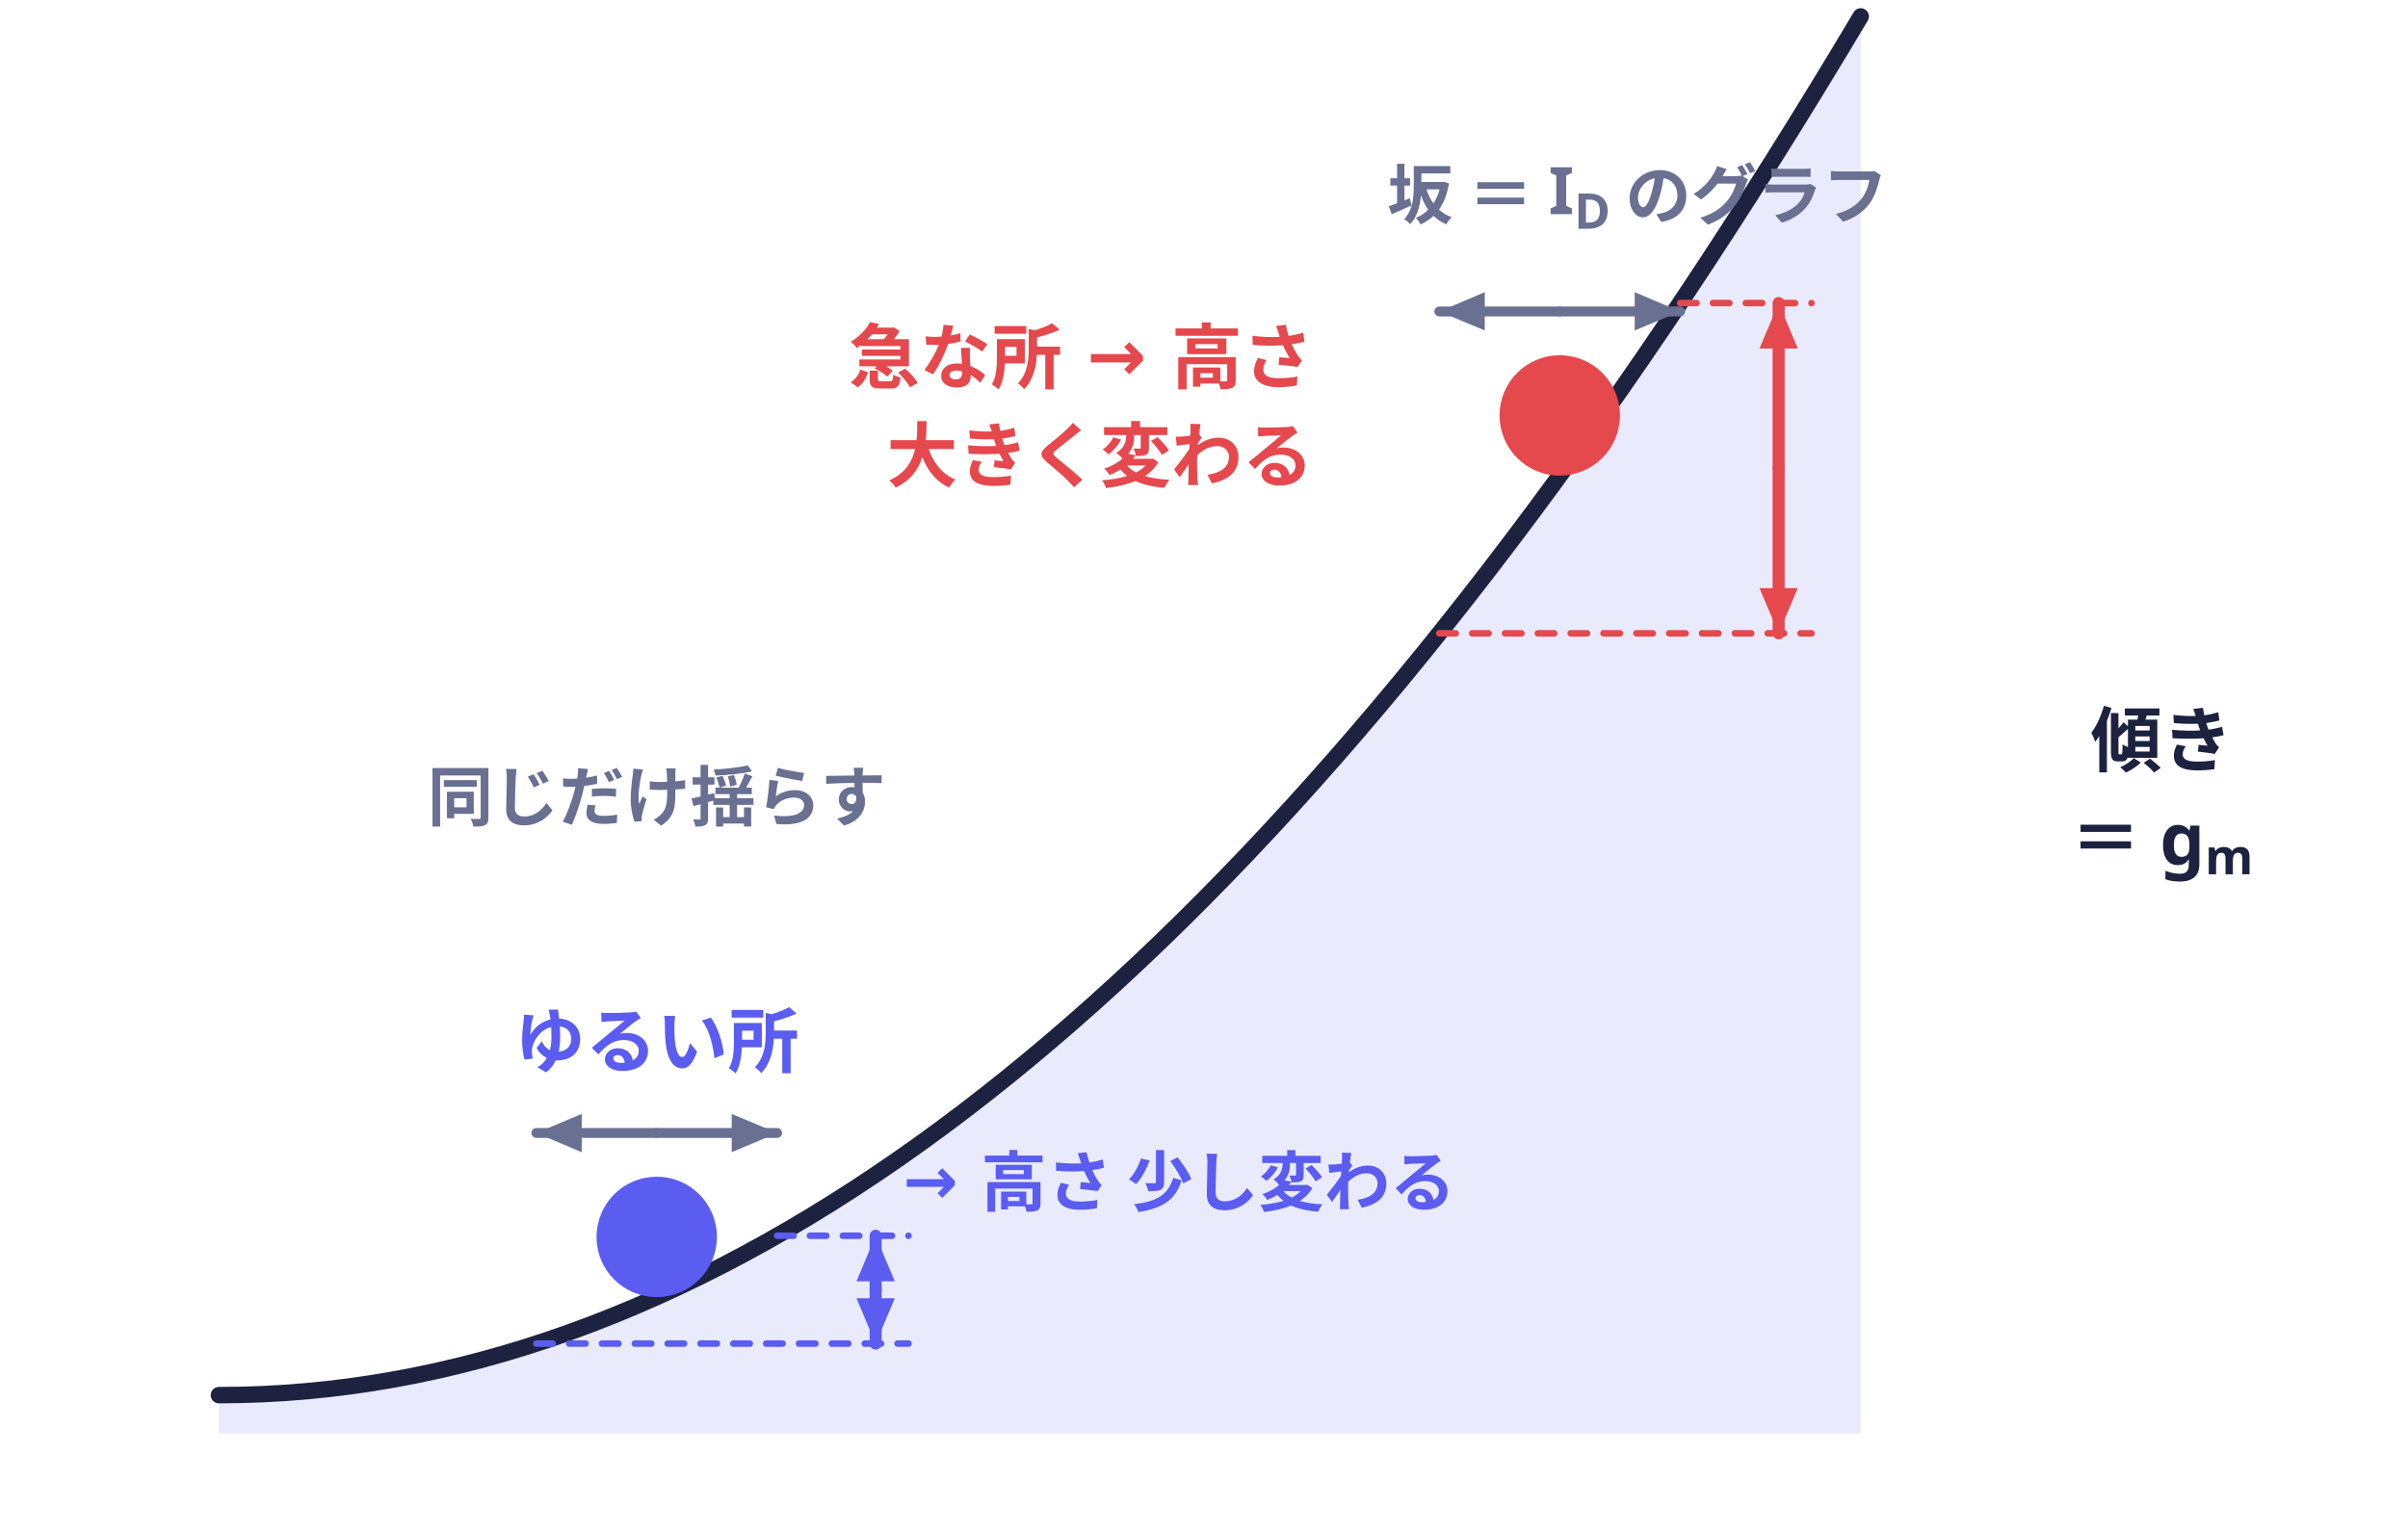
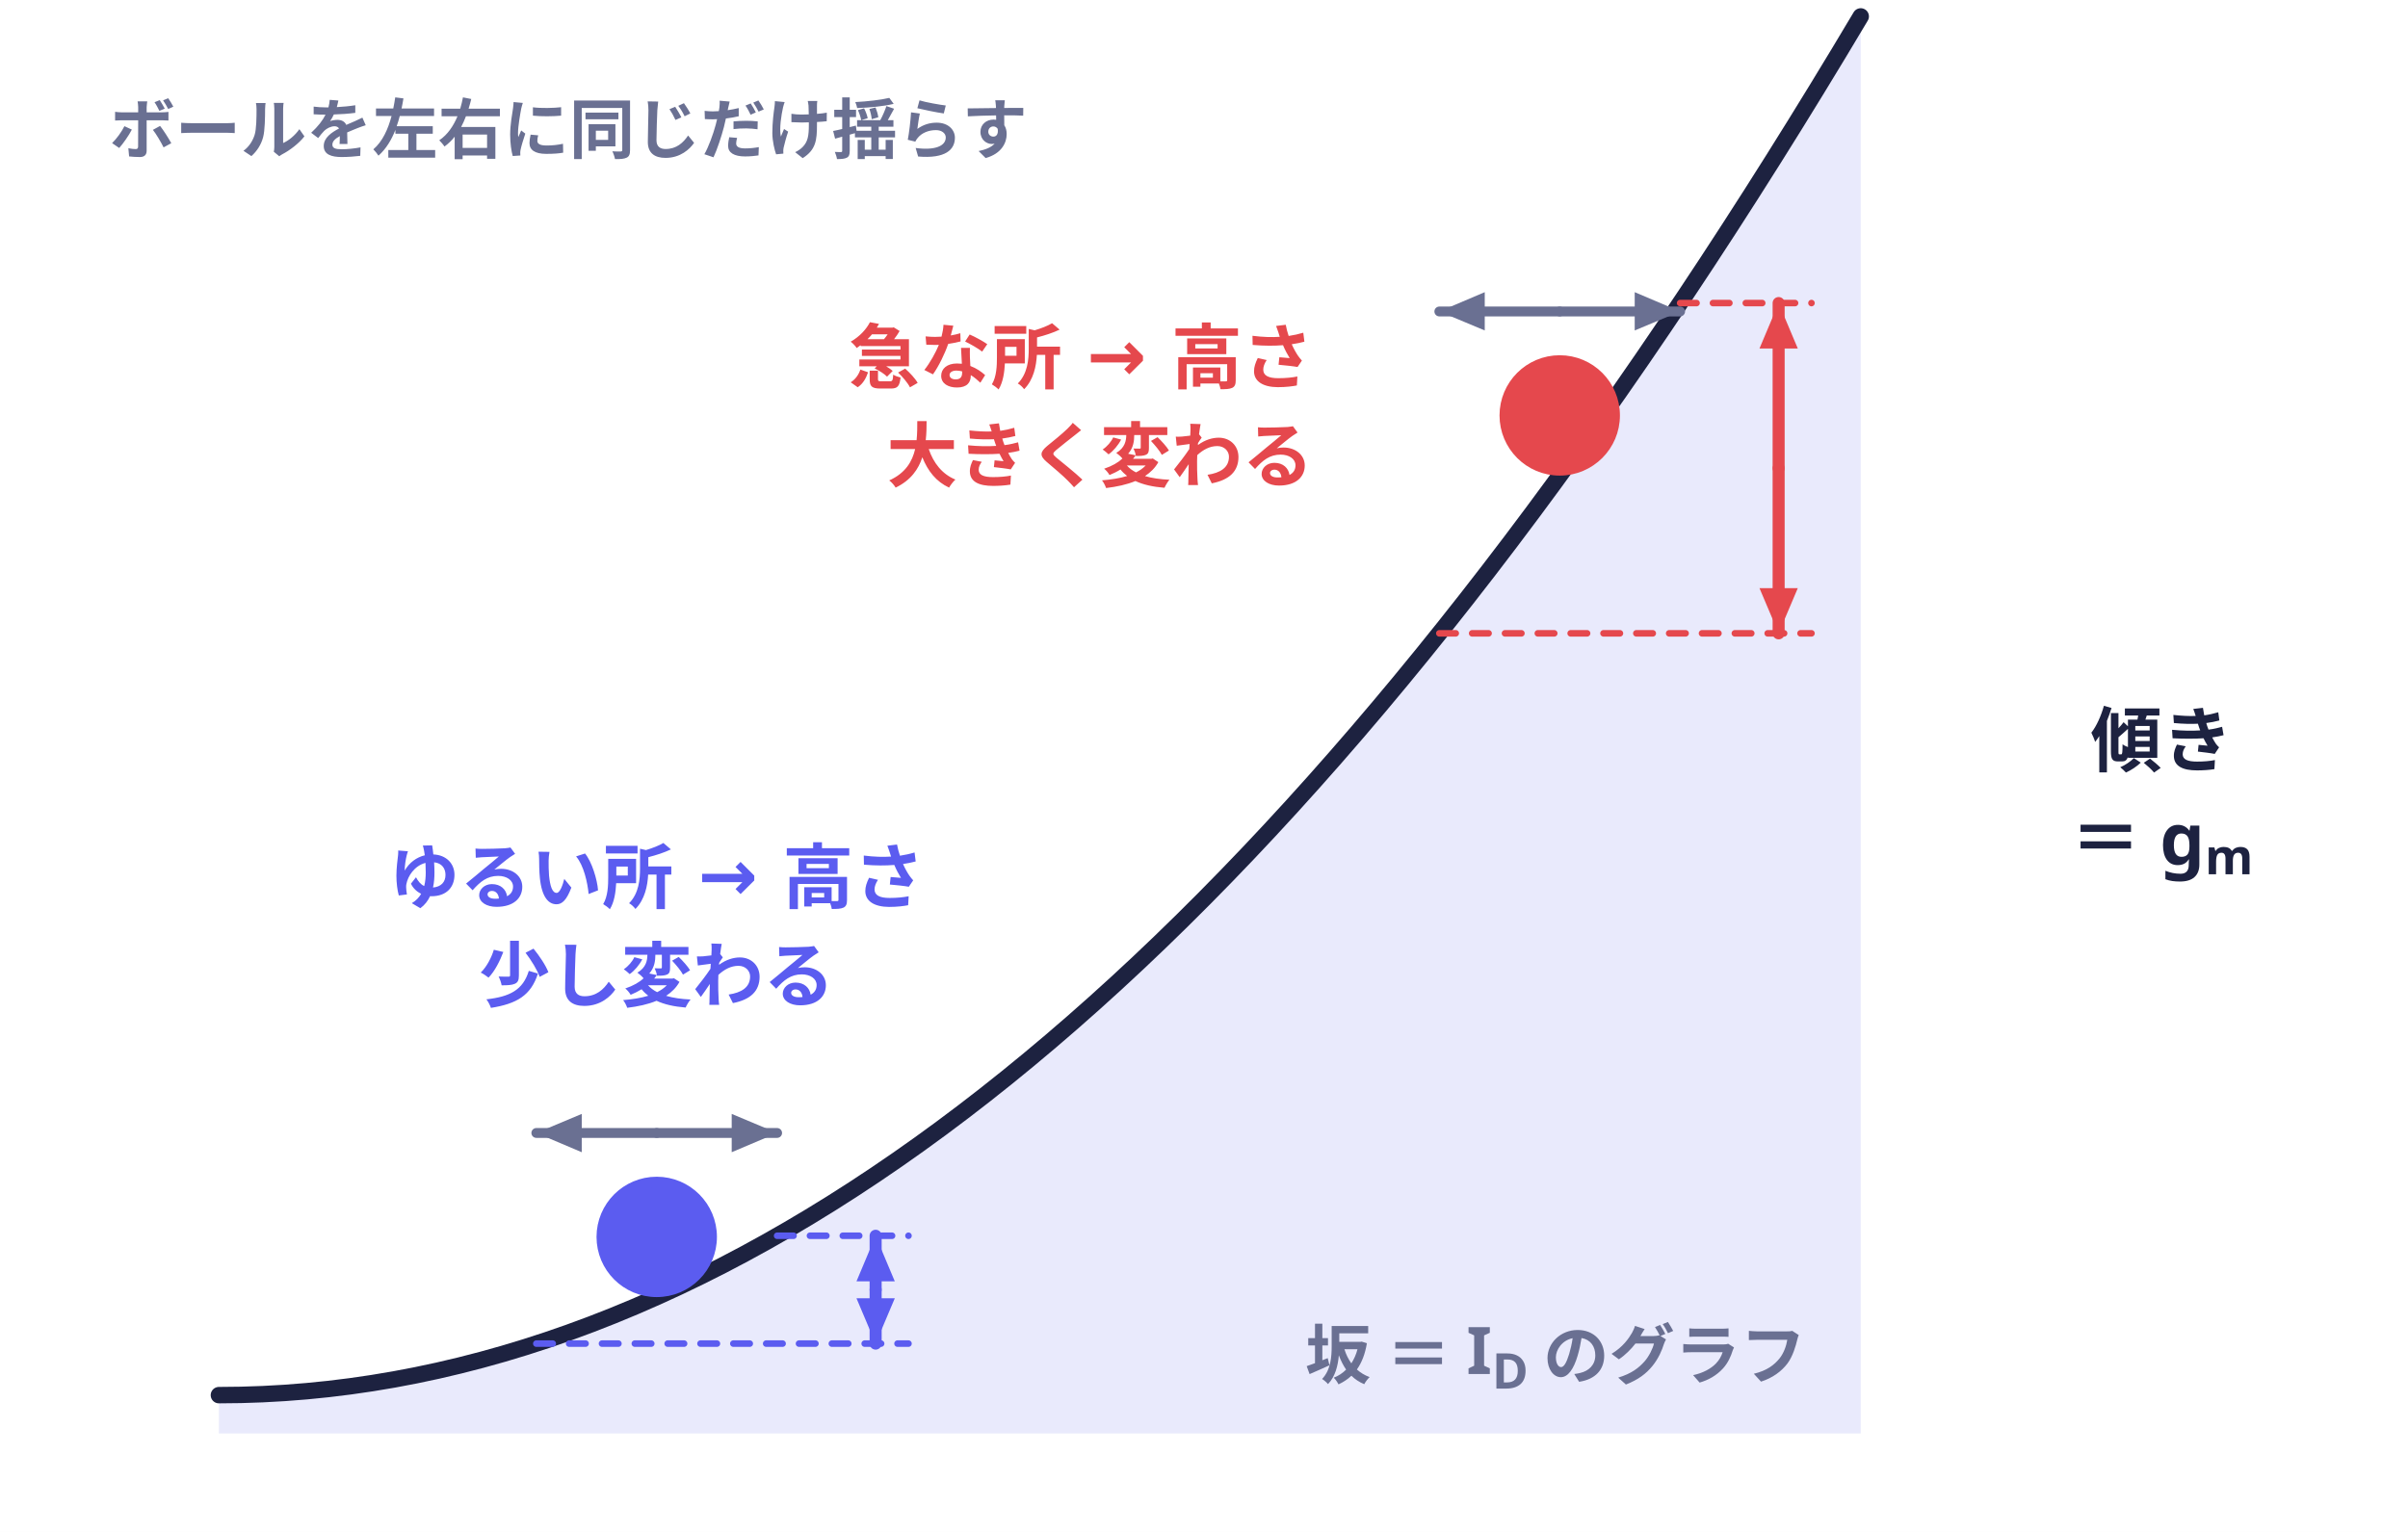
<svg xmlns="http://www.w3.org/2000/svg" viewBox="0 0 440 280" width="440" height="280">
  <rect width="440" height="280" fill="#fff" />
  <polygon points="40,255.0 44,255.0 48,254.8 52,254.6 56,254.3 60,253.9 64,253.4 68,252.8 72,252.1 76,251.4 80,250.5 84,249.6 88,248.5 92,247.4 96,246.2 100,244.9 104,243.5 108,242.1 112,240.5 116,238.8 120,237.1 124,235.2 128,233.3 132,231.3 136,229.2 140,227.0 144,224.7 148,222.3 152,219.9 156,217.3 160,214.7 164,211.9 168,209.1 172,206.2 176,203.2 180,200.1 184,196.9 188,193.7 192,190.3 196,186.9 200,183.3 204,179.7 208,176.0 212,172.2 216,168.3 220,164.3 224,160.2 228,156.0 232,151.8 236,147.4 240,143.0 244,138.5 248,133.9 252,129.2 256,124.4 260,119.5 264,114.5 268,109.4 272,104.3 276,99.1 280,93.7 284,88.3 288,82.8 292,77.2 296,71.5 300,65.7 304,59.9 308,53.9 312,47.8 316,41.7 320,35.5 324,29.2 328,22.8 332,16.3 336,9.7 340,3.0 340,262 40,262" fill="#e9eafc" />
  <polyline points="40,255.0 44,254.955 48,254.821 52,254.597 56,254.283 60,253.88 64,253.387 68,252.805 72,252.133 76,251.371 80,250.52 84,249.579 88,248.549 92,247.429 96,246.219 100,244.92 104,243.531 108,242.053 112,240.485 116,238.827 120,237.08 124,235.243 128,233.317 132,231.301 136,229.195 140,227.0 144,224.715 148,222.341 152,219.877 156,217.323 160,214.68 164,211.947 168,209.125 172,206.213 176,203.211 180,200.12 184,196.939 188,193.669 192,190.309 196,186.859 200,183.32 204,179.691 208,175.973 212,172.165 216,168.267 220,164.28 224,160.203 228,156.037 232,151.781 236,147.435 240,143.0 244,138.475 248,133.861 252,129.157 256,124.363 260,119.48 264,114.507 268,109.445 272,104.293 276,99.051 280,93.72 284,88.299 288,82.789 292,77.189 296,71.499 300,65.72 304,59.851 308,53.893 312,47.845 316,41.707 320,35.48 324,29.163 328,22.757 332,16.261 336,9.675 340,3.0" fill="none" stroke="#1d2240" stroke-width="3" stroke-linejoin="round" stroke-linecap="round" />
-   <text x="345" y="40" text-anchor="end" font-size="12" fill="#6a7092" font-weight="600" font-family="Hiragino Sans, Noto Sans JP, sans-serif">坂 ＝ I<tspan baseline-shift="sub" font-size="9">D</tspan> のグラフ</text>
+   <text x="330" y="252" text-anchor="end" font-size="12" fill="#6a7092" font-weight="600" font-family="Hiragino Sans, Noto Sans JP, sans-serif">坂 ＝ I<tspan baseline-shift="sub" font-size="9">D</tspan> のグラフ</text>
  <circle cx="120" cy="226.08" r="10" fill="#5b5cf0" stroke="#5b5cf0" stroke-width="2" />
  <polyline points="120,207.08 98,207.08" fill="none" stroke="#6a7092" stroke-width="1.8" stroke-linejoin="round" stroke-linecap="round" />
  <polygon points="98,207.08 106.3,203.6 106.3,210.6" fill="#6a7092" />
  <polyline points="120,207.08 142,207.08" fill="none" stroke="#6a7092" stroke-width="1.8" stroke-linejoin="round" stroke-linecap="round" />
  <polygon points="142,207.08 133.7,210.6 133.7,203.6" fill="#6a7092" />
  <polyline points="98,245.581 166,245.581" fill="none" stroke="#5b5cf0" stroke-width="1.2" stroke-linejoin="round" stroke-linecap="round" stroke-dasharray="3 3" />
  <polyline points="142,225.869 166,225.869" fill="none" stroke="#5b5cf0" stroke-width="1.2" stroke-linejoin="round" stroke-linecap="round" stroke-dasharray="3 3" />
  <polyline points="160,235.725 160,225.869" fill="none" stroke="#5b5cf0" stroke-width="2.2" stroke-linejoin="round" stroke-linecap="round" />
  <polygon points="160,225.869 163.5,234.2 156.5,234.2" fill="#5b5cf0" />
  <polyline points="160,235.725 160,245.581" fill="none" stroke="#5b5cf0" stroke-width="2.2" stroke-linejoin="round" stroke-linecap="round" />
  <polygon points="160,245.581 156.5,237.3 163.5,237.3" fill="#5b5cf0" />
  <circle cx="285" cy="75.93" r="10" fill="#e5484d" stroke="#e5484d" stroke-width="2" />
  <polyline points="285,56.93 263,56.93" fill="none" stroke="#6a7092" stroke-width="1.8" stroke-linejoin="round" stroke-linecap="round" />
  <polygon points="263,56.93 271.3,53.4 271.3,60.4" fill="#6a7092" />
  <polyline points="285,56.93 307,56.93" fill="none" stroke="#6a7092" stroke-width="1.8" stroke-linejoin="round" stroke-linecap="round" />
  <polygon points="307,56.93 298.7,60.4 298.7,53.4" fill="#6a7092" />
  <polyline points="263,115.759 331,115.759" fill="none" stroke="#e5484d" stroke-width="1.2" stroke-linejoin="round" stroke-linecap="round" stroke-dasharray="3 3" />
  <polyline points="307,55.391 331,55.391" fill="none" stroke="#e5484d" stroke-width="1.2" stroke-linejoin="round" stroke-linecap="round" stroke-dasharray="3 3" />
  <polyline points="325,85.575 325,55.391" fill="none" stroke="#e5484d" stroke-width="2.2" stroke-linejoin="round" stroke-linecap="round" />
  <polygon points="325,55.391 328.5,63.7 321.5,63.7" fill="#e5484d" />
  <polyline points="325,85.575 325,115.759" fill="none" stroke="#e5484d" stroke-width="2.2" stroke-linejoin="round" stroke-linecap="round" />
  <polygon points="325,115.759 321.5,107.5 328.5,107.5" fill="#e5484d" />
-   <text x="120" y="195" text-anchor="middle" font-size="13" fill="#5b5cf0" font-weight="600" font-family="Hiragino Sans, Noto Sans JP, sans-serif">ゆるい所</text>
-   <text x="165" y="220" text-anchor="start" font-size="12" fill="#5b5cf0" font-weight="600" font-family="Hiragino Sans, Noto Sans JP, sans-serif">→ 高さ 少し変わる</text>
+   <text x="120" y="165" text-anchor="middle" font-size="13" fill="#5b5cf0" font-weight="600" font-family="Hiragino Sans, Noto Sans JP, sans-serif">ゆるい所 → 高さ</text>
+   <text x="120" y="183" text-anchor="middle" font-size="13" fill="#5b5cf0" font-weight="600" font-family="Hiragino Sans, Noto Sans JP, sans-serif">少し変わる</text>
  <text x="240" y="70" text-anchor="end" font-size="13" fill="#e5484d" font-weight="600" font-family="Hiragino Sans, Noto Sans JP, sans-serif">急な所 → 高さ</text>
  <text x="240" y="88" text-anchor="end" font-size="13" fill="#e5484d" font-weight="600" font-family="Hiragino Sans, Noto Sans JP, sans-serif">大きく変わる</text>
-   <text x="120" y="150" text-anchor="middle" font-size="12" fill="#6a7092" font-weight="600" font-family="Hiragino Sans, Noto Sans JP, sans-serif">同じだけ揺らす</text>
+   <text x="20" y="28" text-anchor="start" font-size="12" fill="#6a7092" font-weight="600" font-family="Hiragino Sans, Noto Sans JP, sans-serif">ボールを左右に同じだけ揺らす</text>
  <text x="395" y="140" text-anchor="middle" font-size="13" fill="#1d2240" font-weight="600" font-family="Hiragino Sans, Noto Sans JP, sans-serif">傾き</text>
  <text x="395" y="158" text-anchor="middle" font-size="13" fill="#1d2240" font-weight="600" font-family="Hiragino Sans, Noto Sans JP, sans-serif">＝ g<tspan baseline-shift="sub" font-size="9">m</tspan>
  </text>
</svg>
